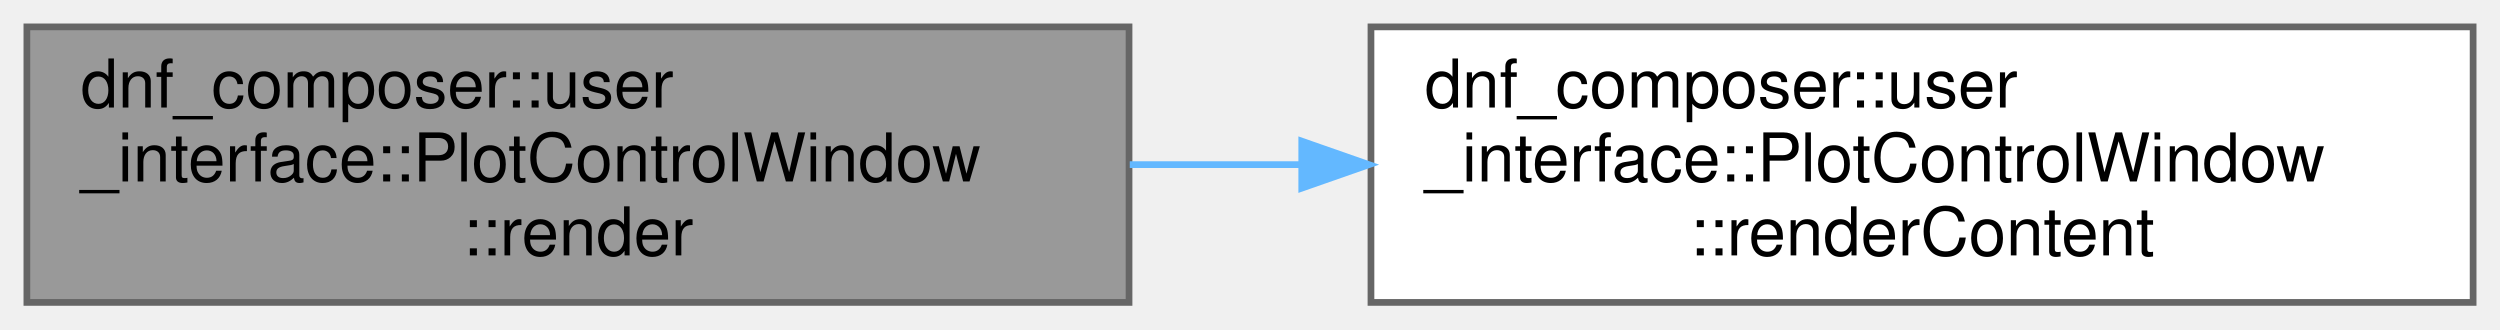
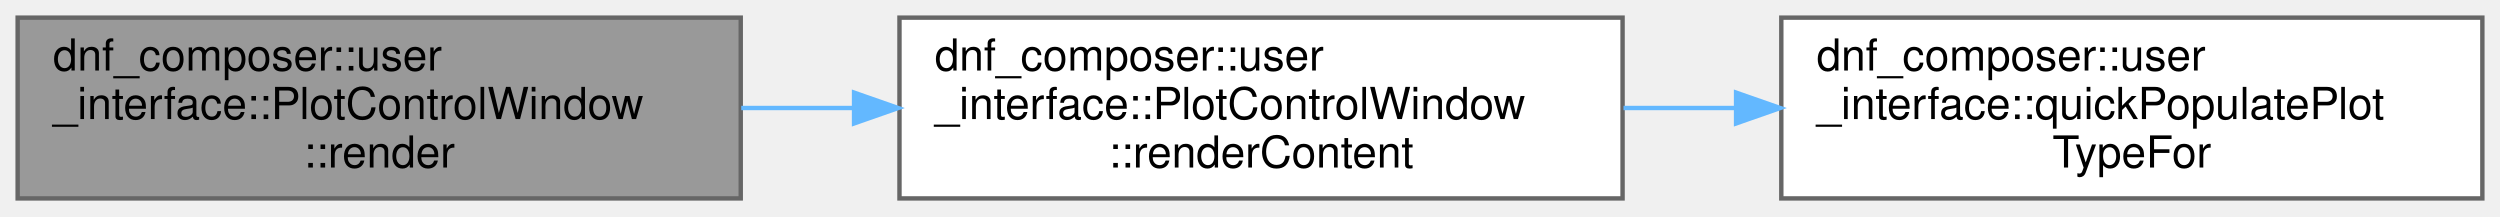
- <svg xmlns="http://www.w3.org/2000/svg" xmlns:xlink="http://www.w3.org/1999/xlink" width="372pt" height="49pt" viewBox="0.00 0.00 372.00 49.00">
+ <svg xmlns="http://www.w3.org/2000/svg" xmlns:xlink="http://www.w3.org/1999/xlink" width="567pt" height="49pt" viewBox="0.00 0.00 567.00 49.00">
  <g id="graph0" class="graph" transform="scale(1 1) rotate(0) translate(4 45)">
    <g id="Node000001" class="node">
      <g id="a_Node000001">
        <a xlink:title=" ">
          <polygon fill="#999999" stroke="#666666" points="164,-41 0,-41 0,0 164,0 164,-41" />
          <text text-anchor="start" x="8" y="-29" font-family="Helvetica,sans-Serif" font-size="10.00">dnf_composer::user</text>
          <text text-anchor="start" x="8" y="-18" font-family="Helvetica,sans-Serif" font-size="10.00">_interface::PlotControlWindow</text>
          <text text-anchor="middle" x="82" y="-7" font-family="Helvetica,sans-Serif" font-size="10.00">::render</text>
        </a>
      </g>
    </g>
    <g id="Node000002" class="node">
      <g id="a_Node000002">
        <a xlink:href="classdnf__composer_1_1user__interface_1_1PlotControlWindow.html#a3d9e528da722ab6fecbbe4f35a633326" target="_top" xlink:title=" ">
          <polygon fill="white" stroke="#666666" points="364,-41 200,-41 200,0 364,0 364,-41" />
          <text text-anchor="start" x="208" y="-29" font-family="Helvetica,sans-Serif" font-size="10.00">dnf_composer::user</text>
          <text text-anchor="start" x="208" y="-18" font-family="Helvetica,sans-Serif" font-size="10.00">_interface::PlotControlWindow</text>
          <text text-anchor="middle" x="282" y="-7" font-family="Helvetica,sans-Serif" font-size="10.00">::renderContent</text>
        </a>
      </g>
    </g>
    <g id="edge1_Node000001_Node000002" class="edge">
      <g id="a_edge1_Node000001_Node000002">
        <a xlink:title=" ">
          <path fill="none" stroke="#63b8ff" d="M164.11,-20.5C172.46,-20.5 180.99,-20.5 189.44,-20.5" />
          <polygon fill="#63b8ff" stroke="#63b8ff" points="189.7,-24 199.7,-20.5 189.7,-17 189.7,-24" />
        </a>
      </g>
    </g>
+     <g id="Node000003" class="node">
+       <g id="a_Node000003">
+         <a xlink:href="namespacednf__composer_1_1user__interface.html#aff98fe422e79c1fe15eaaea696e67e05" target="_top" xlink:title="Pick the plot type quick-populate should use for a given element.">
+           <polygon fill="white" stroke="#666666" points="559,-41 400,-41 400,0 559,0 559,-41" />
+           <text text-anchor="start" x="408" y="-29" font-family="Helvetica,sans-Serif" font-size="10.00">dnf_composer::user</text>
+           <text text-anchor="start" x="408" y="-18" font-family="Helvetica,sans-Serif" font-size="10.00">_interface::quickPopulatePlot</text>
+           <text text-anchor="middle" x="479.5" y="-7" font-family="Helvetica,sans-Serif" font-size="10.00">TypeFor</text>
+         </a>
+       </g>
+     </g>
+     <g id="edge2_Node000002_Node000003" class="edge">
+       <g id="a_edge2_Node000002_Node000003">
+         <a xlink:title=" ">
+           <path fill="none" stroke="#63b8ff" d="M364.21,-20.5C372.56,-20.5 381.08,-20.5 389.52,-20.5" />
+           <polygon fill="#63b8ff" stroke="#63b8ff" points="389.74,-24 399.74,-20.5 389.74,-17 389.74,-24" />
+         </a>
+       </g>
+     </g>
  </g>
</svg>
